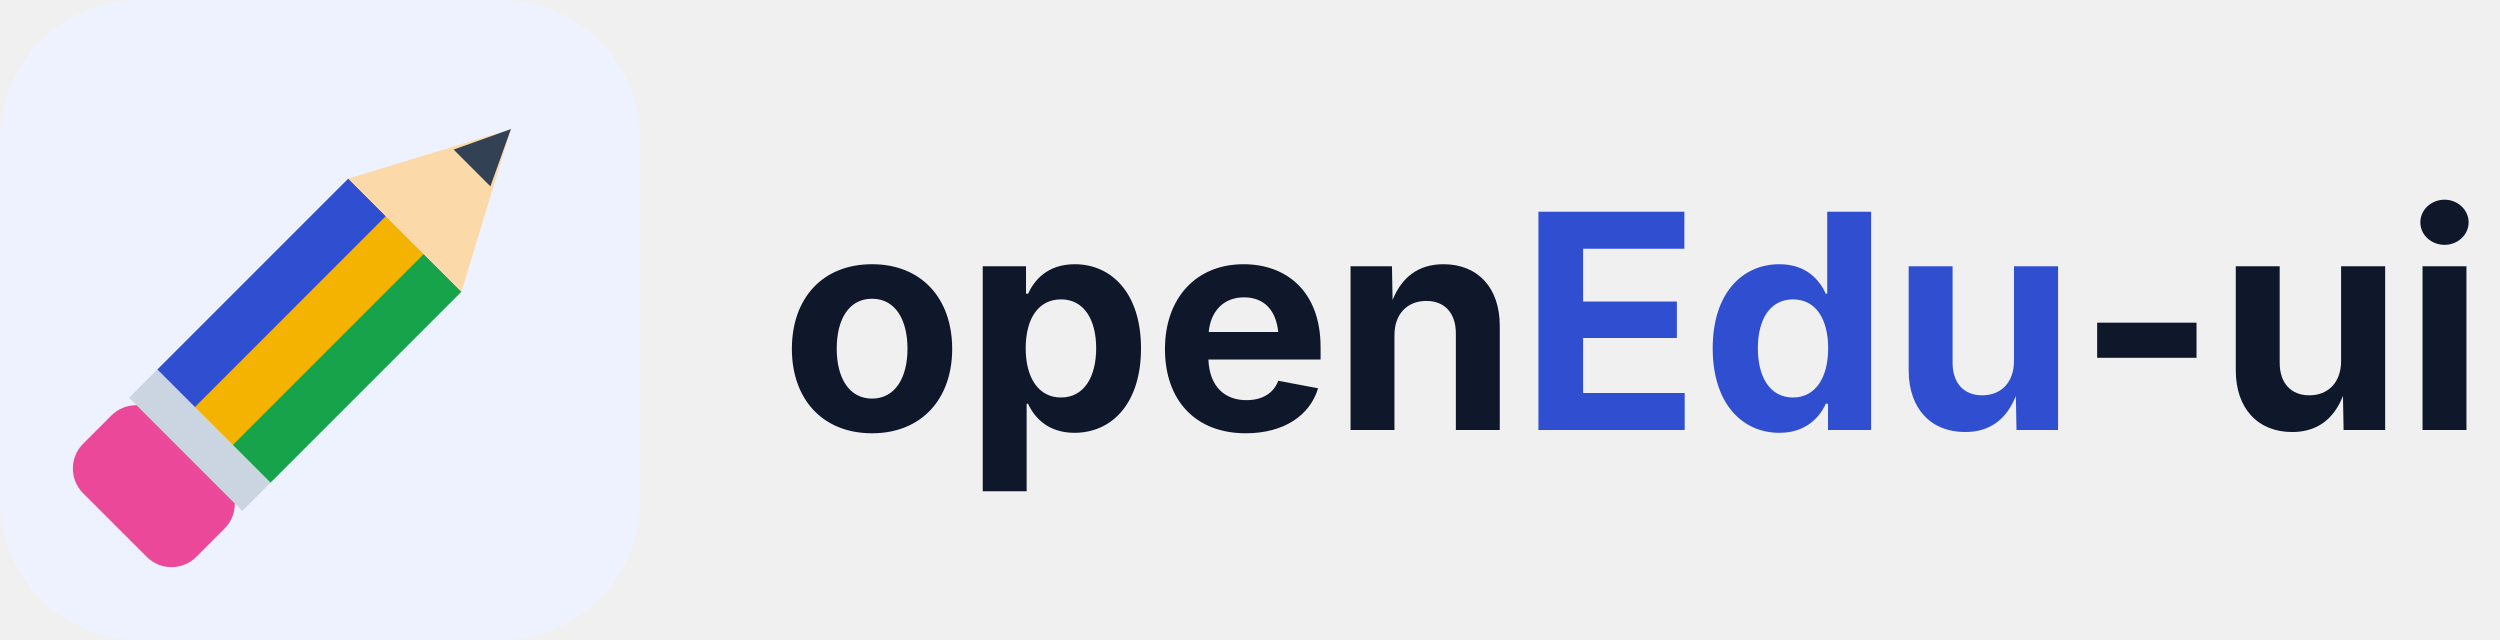
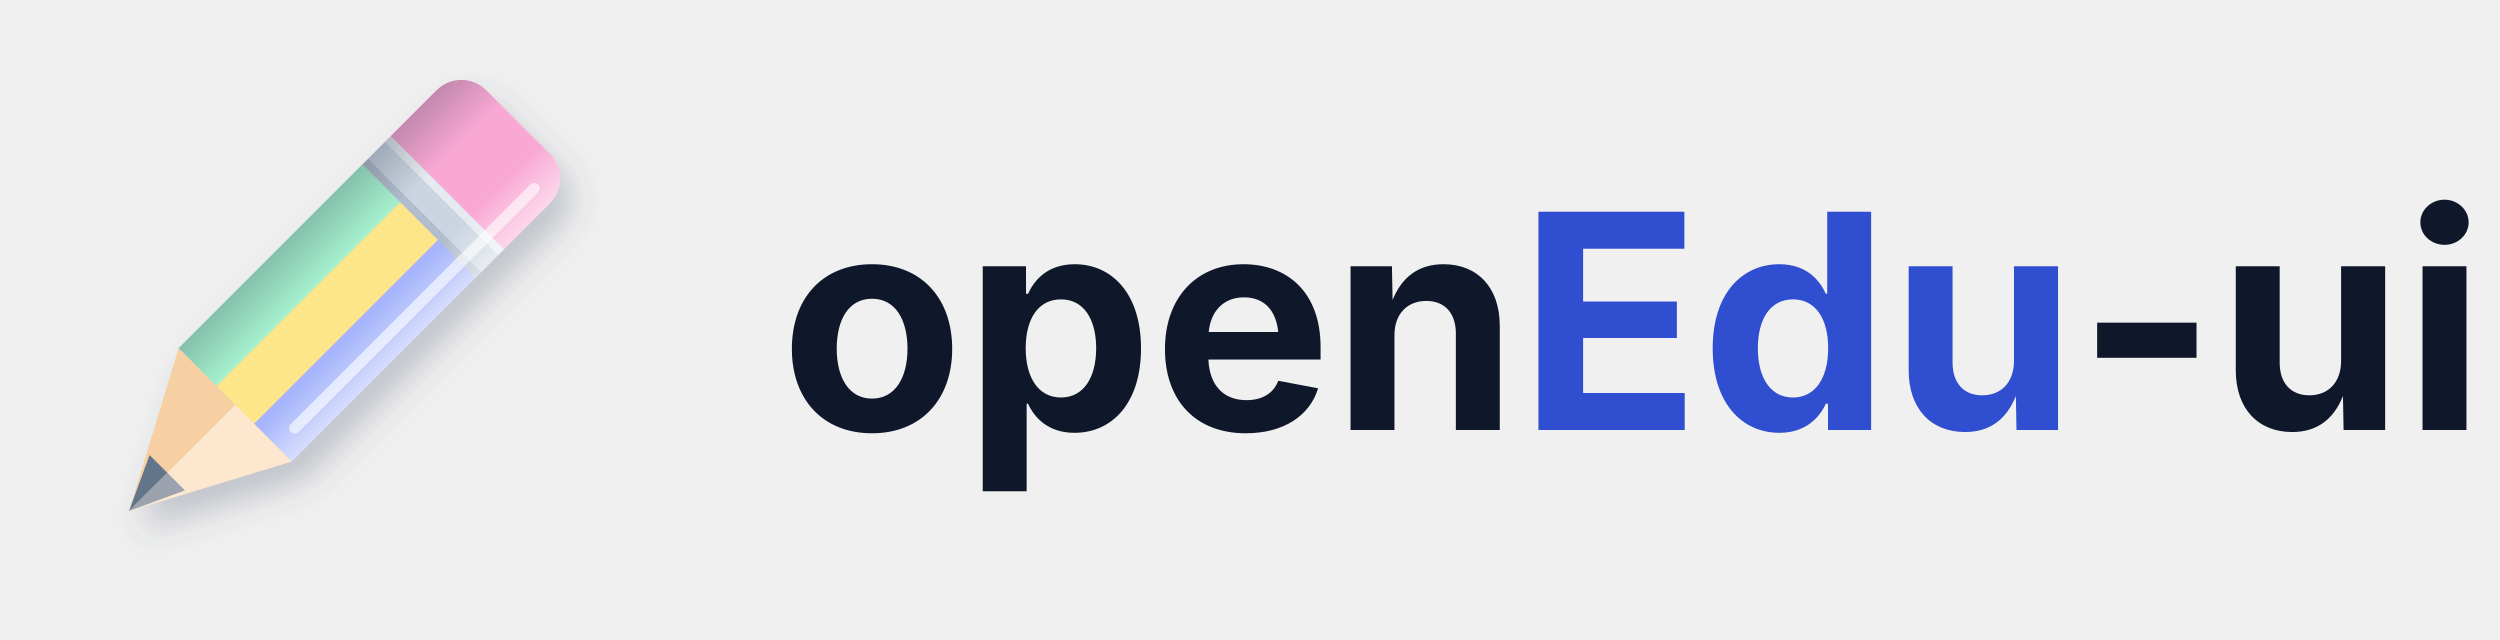
<svg xmlns="http://www.w3.org/2000/svg" viewBox="0 0 250 64" role="img" aria-label="openEdu-ui">
  <style>
    .word { fill: #0f172a; font: 700 30px system-ui, -apple-system, "Apple SD Gothic Neo", "Noto Sans KR", sans-serif; }
    .edu { fill: #2f4fd0; }
    @media (prefers-color-scheme: dark) { .word { fill: #e7e9ee; } .edu { fill: #8b9bff; } }
  </style>
-   <rect width="64" height="64" rx="14" fill="#eef2ff" />
-   <g transform="rotate(-45 32 32)">
-     <rect x="3" y="24" width="11" height="16" rx="3.5" fill="#ec4899" />
-     <rect x="13" y="24" width="4" height="16" fill="#cbd5e1" />
-     <rect x="17" y="24" width="27" height="5.34" fill="#2f4fd0" />
-     <rect x="17" y="29.33" width="27" height="5.34" fill="#f5b301" />
-     <rect x="17" y="34.66" width="27" height="5.34" fill="#16a34a" />
-     <polygon points="44,24 44,40 59,32" fill="#fcd9a8" />
-     <polygon points="53.5,29.4 53.5,34.6 59,32" fill="#334155" />
+   <defs>
+     <linearGradient id="shade" x1="0" y1="0" x2="0" y2="1">
+       <stop offset="0" stop-color="#fff" stop-opacity="0.55" />
+       <stop offset="0.3" stop-color="#fff" stop-opacity="0" />
+       <stop offset="0.65" stop-color="#1e293b" stop-opacity="0" />
+       <stop offset="1" stop-color="#1e293b" stop-opacity="0.25" />
+     </linearGradient>
+     <clipPath id="barrel">
+       <path d="M7.5 24H44V40H7.5A3.5 3.5 0 0 1 4 36.5V27.5A3.5 3.5 0 0 1 7.5 24Z" />
+     </clipPath>
+     <filter id="lift" x="-20%" y="-20%" width="140%" height="140%">
+       <feDropShadow dx="1.2" dy="2" stdDeviation="1.6" flood-color="#475569" flood-opacity="0.28" />
+     </filter>
+   </defs>
+   <g filter="url(#lift)">
+     <g transform="rotate(135 32 32)">
+       <g clip-path="url(#barrel)">
+         <rect x="4" y="24" width="10" height="16" fill="#f9a8d4" />
+         <rect x="14" y="24" width="4" height="16" fill="#cbd5e1" />
+         <rect x="18" y="24" width="26" height="5.34" fill="#a5b4fc" />
+         <rect x="18" y="29.33" width="26" height="5.34" fill="#fde68a" />
+         <rect x="18" y="34.66" width="26" height="5.34" fill="#a7f3d0" />
+         <rect x="14" y="24" width="0.8" height="16" fill="#fff" opacity="0.5" />
+         <rect x="17.2" y="24" width="0.8" height="16" fill="#64748b" opacity="0.25" />
+         <rect x="4" y="24" width="40" height="16" fill="url(#shade)" />
+         <rect x="7" y="25.6" width="35" height="1.1" rx="0.55" fill="#fff" opacity="0.6" />
+       </g>
+       <polygon points="44,24 44,32 59,32" fill="#fde7cf" />
+       <polygon points="44,32 44,40 59,32" fill="#f6cfa3" />
+       <polygon points="53.6,29.5 53.6,32 59,32" fill="#9ca3af" />
+       <polygon points="53.6,32 53.6,34.5 59,32" fill="#64748b" />
+     </g>
  </g>
  <text class="word" x="78" y="43">open<tspan class="edu">Edu</tspan>-ui</text>
</svg>
